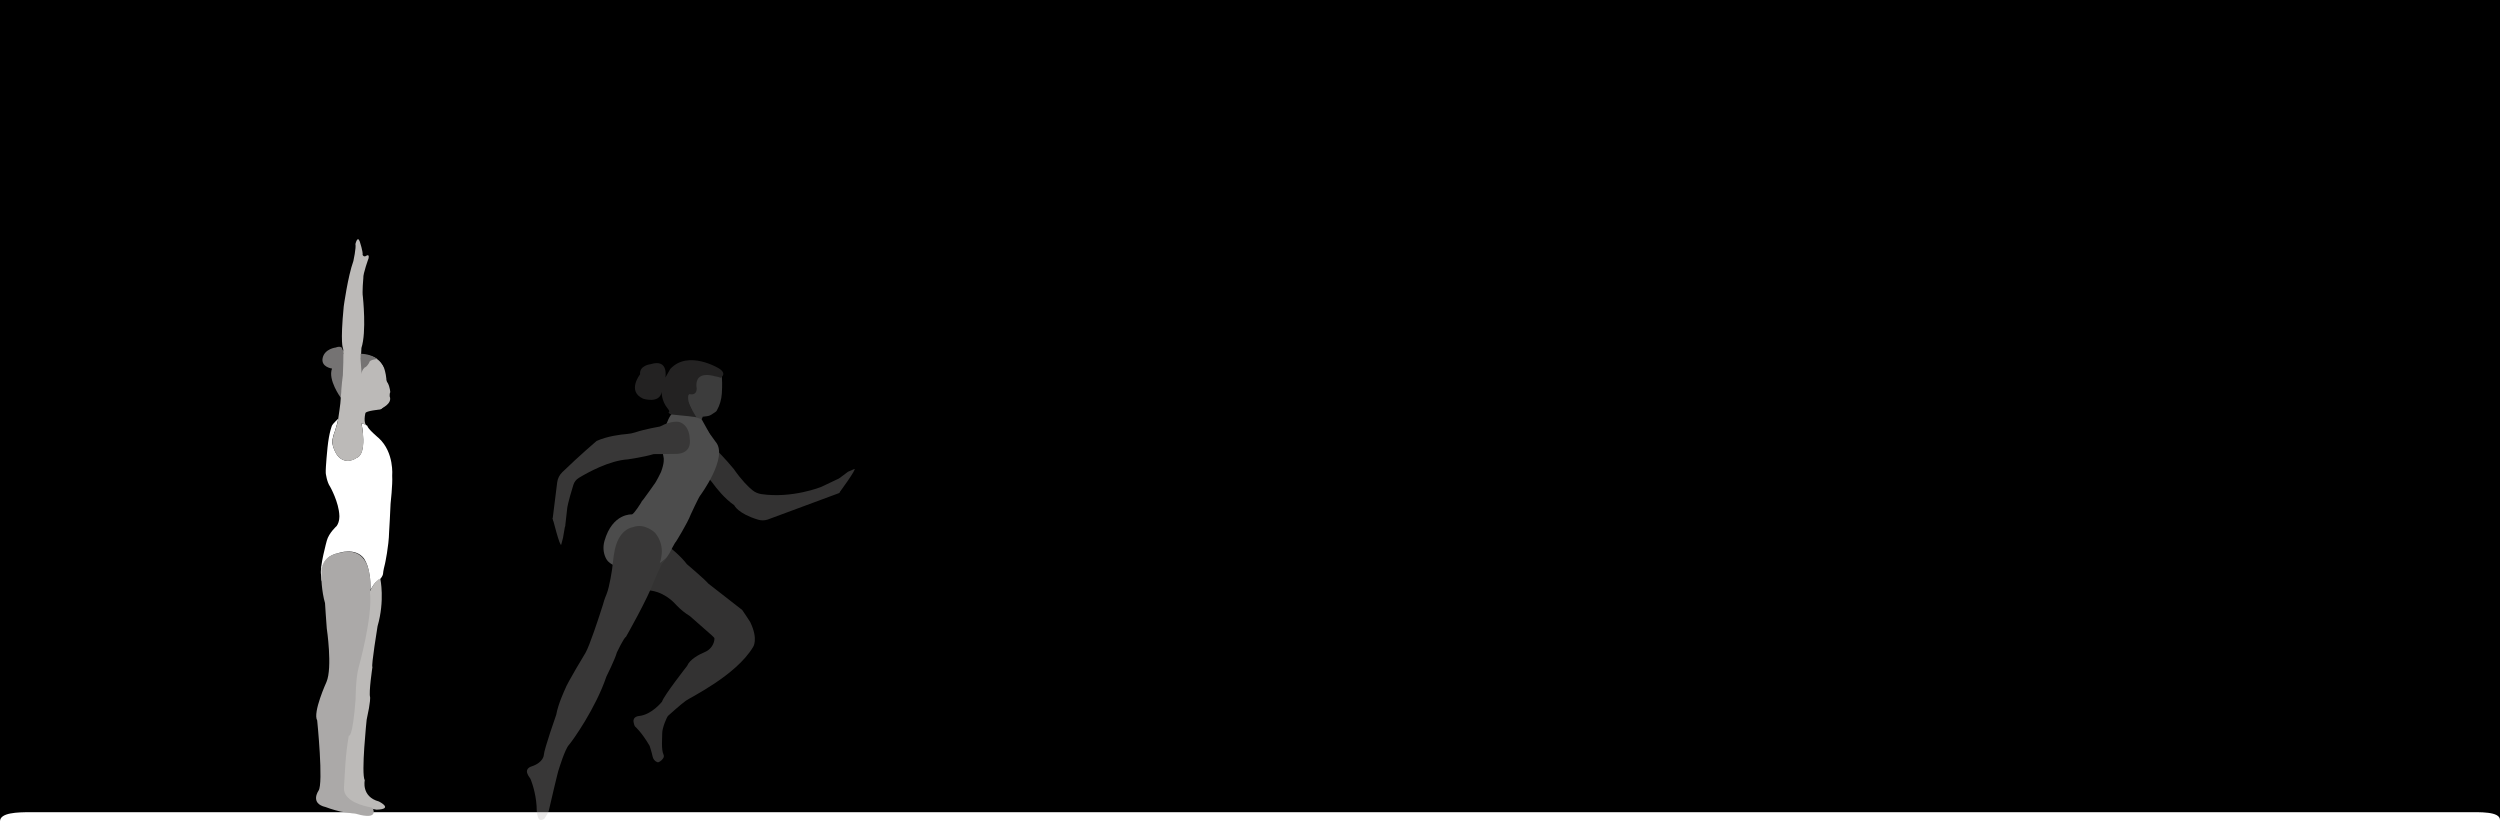
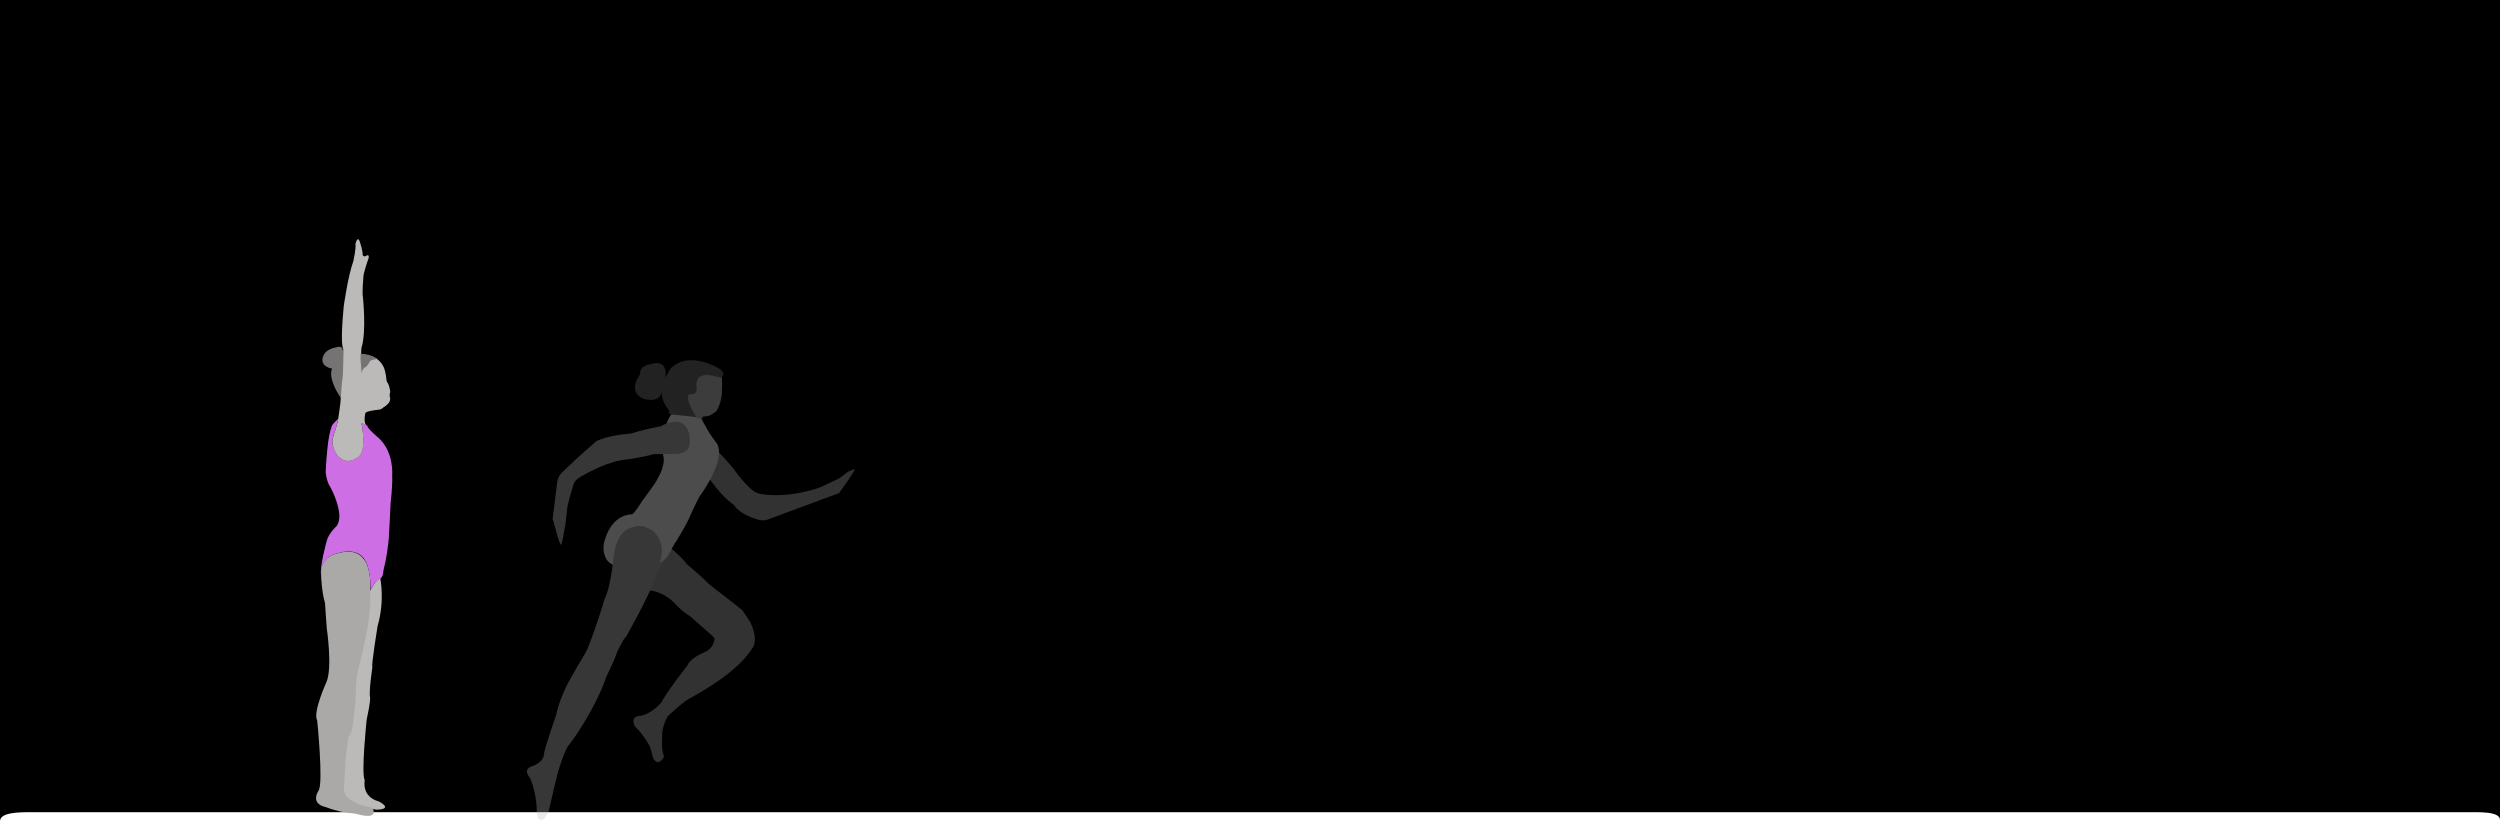
- <svg xmlns="http://www.w3.org/2000/svg" id="Layer_1" data-name="Layer 1" viewBox="0 0 3240 1080">
-   <defs>
-     <style>
-       .cls-1 {
-         fill: #757373;
-       }
- 
-       .cls-2 {
-         fill: #fff;
-       }
- 
-       .cls-3 {
-         fill: #bcbab8;
-       }
- 
-       .cls-4 {
-         fill: #c9c9c9;
-       }
- 
-       .cls-5 {
-         fill: #aba9a8;
-       }
- 
-       .cls-6 {
-         opacity: .3;
-       }
-     </style>
-   </defs>
+ <svg xmlns="http://www.w3.org/2000/svg" version="1.1" id="Layer_1" x="0px" y="0px" viewBox="0 0 3240 1080" style="enable-background:new 0 0 3240 1080;" xml:space="preserve">
+   <style type="text/css">
+ 	.st0{fill:#FFFFFF;}
+ 	.st1{fill:#757373;}
+ 	.st2{fill:#BCBAB8;}
+ 	.st3{fill:#ABA9A8;}
+ 	.st4{fill:#CE6EE5;}
+ 	.st5{opacity:0.3;}
+ 	.st6{fill:#C9C9C9;}
+ </style>
  <rect y="0" width="3240" height="1080" />
-   <path class="cls-2" d="m0,1089.53v-25.13c0-11.28,22.63-11.81,39.93-11.81h3156.36c17.3,0,43.71-1.17,43.71,10.11v25.13c0,11.28-26.42,19.91-43.71,19.91H39.93c-17.3,0-39.93-6.93-39.93-18.21Z" />
+   <path class="st0" d="M0,1089.53v-25.13c0-11.28,22.63-11.81,39.93-11.81h3156.36c17.3,0,43.71-1.17,43.71,10.11v25.13  c0,11.28-26.42,19.91-43.71,19.91H39.93C22.63,1107.74,0,1100.81,0,1089.53z" />
  <g>
-     <g id="Capa_5" data-name="Capa 5">
-       <path class="cls-1" d="m441.33,515.01s-16.69-22.94-11-37.35c0,0-14.79-1.9-12.14-13.84,2.65-11.95,17.07-13.46,17.07-13.46,0,0,8.34-3.6,8.72,3.22,0,0,3.41,1.52.76,5.5,0,0,2.28-1.9,3.41-1.52l-.57,11.38s-4.17,26.74-3.41,30.91l-2.28,15.55-.57-.38Z" />
+     <g id="Capa_5">
+       <path class="st1" d="M441.33,515.01c0,0-16.69-22.94-11-37.35c0,0-14.79-1.9-12.14-13.84c2.65-11.95,17.07-13.46,17.07-13.46    s8.34-3.6,8.72,3.22c0,0,3.41,1.52,0.76,5.5c0,0,2.28-1.9,3.41-1.52l-0.57,11.38c0,0-4.17,26.74-3.41,30.91l-2.28,15.55    l-0.57-0.38L441.33,515.01z" />
    </g>
-     <path class="cls-3" d="m492.91,750.13s6.07,28.06-3.6,61.44c0,0-8.53,52.33-6.64,52.9,0,0-4.93,32.8-3.03,39.06,0,0,1.05,4.38-4.45,29.22,0,0-7.4,69.97-2.47,78.5,0,0-4.74,21.24,18.39,27.49,0,0,19.91,9.86-3.22,10.62,0,0-30.91-5.31-36.98-14.41,0,0-6.26-1.9-6.26-12.51l.95-35.27s1.14-20.48,3.03-23.13l5.97-30.93,2.65-45.13,4.74-36.79s15.55-63.71,12.14-74.52c0,.38,12.14-27.49,18.77-26.55Z" />
-     <path class="cls-5" d="m463.63,1055.26s24.93,7.8,20.1-6.22c-.49-1.43-1.73-2.48-3.22-2.74-8.13-1.42-35.85-7.56-34.72-25.37,1.33-20.86,1.71-42.1,6.26-67.5,0,0,4.83,4.91,8.81-47.23,0,0,0-27.12,3.98-41.34,0,0,18.58-66.18,14.6-97.08,0,0,8.34-65.04-41.34-50.82,0,0-24.84,3.6-21.81,29.2,0,0,.38,20.1,4.93,35.46,0,0,1.71,26.74,2.28,32.8,0,0,7.58,50.82-.38,69.4,0,0-18.1,39.65-12.04,49.89,0,0,8.34,82.1,1.71,91.02,0,0-11.57,16.5,9.29,21.24,0,0,8.61,3.41,19.7,5.92,0,0,12.16,1.89,14.65,2.2.19,0,4.71.21,7.19,1.19Z" />
-     <path class="cls-2" d="m480.01,764.74s7.02-13.46,12.89-14.6c0,0,3.41-3.41,3.6-7.21,0,0,0-2.84,2.47-12.33,0,0,4.93-22.56,5.31-41.15,0,0,1.9-32.42,1.9-36.6,0,0,2.84-25.03,2.09-36.22,0,0,2.84-30.15-17.26-48.73,0,0-15.17-12.7-14.79-15.93,0,0-7.58-5.12-7.58-2.47,0,0,7.96,39.06-6.83,43.99,0,0-13.65,10.24-24.65-3.41,0,0-8.91-12.89-5.88-22,0,0,.57-3.79,2.84-9.48l2.28-7.77.76-2.47.19-1.52.57-2.09.38-2.09s-7.21,6.83-7.96,8.72c0,0-3.79,8.34-5.88,28.63,0,0-2.65,25.79-2.28,33.18,0,0,1.33,11.57,5.69,17.63,0,0,11.38,20.1,11.95,37.54,0,0,.57,7.77-3.6,13.46,0,0-10.05,8.91-12.7,18.96,0,0-9.48,34.13-7.4,44.37l.57,6.26.38,1.52.19.19-.38-4.55s-.19-3.98-.19-4.36c0,0-3.41-22.19,22-27.49,0,0,21.62-7.77,32.99,7.02-.38.19,9.48,10.62,8.34,40.96Z" />
-     <path class="cls-3" d="m468.63,549.71s8.34,38.87-6.83,43.99c0,0-13.08,10.24-24.65-3.41,0,0-8.72-12.51-5.88-22,0,0,1.33-5.88,2.84-9.48l3.03-10.05s.19-1.33.57-3.03l.57-2.65s3.41-22.37,3.22-25.6c0,0,1.52-23.51,2.84-31.1,0,0,1.52-33.18.19-35.08,0,0-3.79-5.5.95-54.23,0,0,5.31-38.87,12.51-58.78,0,0,3.79-17.26,2.65-22,0,0,2.65-11.76,5.69-3.03,0,0,4.36,13.27,3.6,17.07,0,0,1.33,3.03,4.17,1.52,0,0,4.93-3.79,3.6,2.84,0,0-7.4,20.1-6.83,25.79,0,0-1.71,18.01-.57,24.27,0,0,4.93,45.51-1.9,66.18,0,0-1.71,25.41-.19,27.87-.57,0,2.84,65.04.38,70.92Z" />
-     <path class="cls-3" d="m466.17,459.26s13.65.95,23.32,7.77c4.36,3.03,7.96,7.4,9.29,13.27,0,0,2.65,9.29,1.9,15.55,0,0,1.33,13.84-1.71,18.58,0,0,.57,14.79-6.64,16.31,0,0-18.39,1.71-18.77,4.74,0,0-3.41,13.27,2.28,16.69,0,0-7.02-4.93-8.53-3.41,0,0,1.14-15.36.76-17.82l-.57-26.93-.76-21.43-.76-16.5-.76-6.07-.19-.95,1.14.19Z" />
-     <path class="cls-3" d="m467.69,521.08c6.45-18.58,1.71-41.15,10.43-59.73,0-.19.19-.19.19-.38,19.91,4.36,19.53,21.43,19.53,21.43-.76,6.83,4.74,14.03,4.74,14.03,2.84,5.31,3.22,11.95,3.22,11.95-.95.76-.76,5.31-.76,5.31,3.98,9.67-11.57,16.12-11.57,16.12-2.47-.38-4.17.19-5.5.95-6.07-4.17-13.27-6.45-20.29-9.67Z" />
-     <path class="cls-1" d="m467.31,463.43v-3.41c0-.19,0-.38,0-.76v-.76c3.03,0,13.65.57,21.81,6.83,0,0-10.62.57-10.62,4.74,0,0-3.22,5.69-5.69,6.07,0,0-4.17,3.22-4.17,8.72,0,0-.76-13.08-1.52-20.86.19,0,.19-.38.19-.57Z" />
+     <path class="st2" d="M492.91,750.13c0,0,6.07,28.06-3.6,61.44c0,0-8.53,52.33-6.64,52.9c0,0-4.93,32.8-3.03,39.06   c0,0,1.05,4.38-4.45,29.22c0,0-7.4,69.97-2.47,78.5c0,0-4.74,21.24,18.39,27.49c0,0,19.91,9.86-3.22,10.62   c0,0-30.91-5.31-36.98-14.41c0,0-6.26-1.9-6.26-12.51l0.95-35.27c0,0,1.14-20.48,3.03-23.13l5.97-30.93l2.65-45.13l4.74-36.79   c0,0,15.55-63.71,12.14-74.52c0,0.38,12.14-27.49,18.77-26.55L492.91,750.13z" />
+     <path class="st3" d="M463.63,1055.26c0,0,24.93,7.8,20.1-6.22c-0.49-1.43-1.73-2.48-3.22-2.74c-8.13-1.42-35.85-7.56-34.72-25.37   c1.33-20.86,1.71-42.1,6.26-67.5c0,0,4.83,4.91,8.81-47.23c0,0,0-27.12,3.98-41.34c0,0,18.58-66.18,14.6-97.08   c0,0,8.34-65.04-41.34-50.82c0,0-24.84,3.6-21.81,29.2c0,0,0.38,20.1,4.93,35.46c0,0,1.71,26.74,2.28,32.8   c0,0,7.58,50.82-0.38,69.4c0,0-18.1,39.65-12.04,49.89c0,0,8.34,82.1,1.71,91.02c0,0-11.57,16.5,9.29,21.24   c0,0,8.61,3.41,19.7,5.92c0,0,12.16,1.89,14.65,2.2c0.19,0,4.71,0.21,7.19,1.19L463.63,1055.26z" />
+     <path class="st4" d="M480.01,764.74c0,0,7.02-13.46,12.89-14.6c0,0,3.41-3.41,3.6-7.21c0,0,0-2.84,2.47-12.33   c0,0,4.93-22.56,5.31-41.15c0,0,1.9-32.42,1.9-36.6c0,0,2.84-25.03,2.09-36.22c0,0,2.84-30.15-17.26-48.73   c0,0-15.17-12.7-14.79-15.93c0,0-7.58-5.12-7.58-2.47c0,0,7.96,39.06-6.83,43.99c0,0-13.65,10.24-24.65-3.41   c0,0-8.91-12.89-5.88-22c0,0,0.57-3.79,2.84-9.48l2.28-7.77l0.76-2.47l0.19-1.52l0.57-2.09l0.38-2.09c0,0-7.21,6.83-7.96,8.72   c0,0-3.79,8.34-5.88,28.63c0,0-2.65,25.79-2.28,33.18c0,0,1.33,11.57,5.69,17.63c0,0,11.38,20.1,11.95,37.54   c0,0,0.57,7.77-3.6,13.46c0,0-10.05,8.91-12.7,18.96c0,0-9.48,34.13-7.4,44.37l0.57,6.26l0.38,1.52l0.19,0.19l-0.38-4.55   c0,0-0.19-3.98-0.19-4.36c0,0-3.41-22.19,22-27.49c0,0,21.62-7.77,32.99,7.02c-0.38,0.19,9.48,10.62,8.34,40.96L480.01,764.74z" />
+     <path class="st2" d="M468.63,549.71c0,0,8.34,38.87-6.83,43.99c0,0-13.08,10.24-24.65-3.41c0,0-8.72-12.51-5.88-22   c0,0,1.33-5.88,2.84-9.48l3.03-10.05c0,0,0.19-1.33,0.57-3.03l0.57-2.65c0,0,3.41-22.37,3.22-25.6c0,0,1.52-23.51,2.84-31.1   c0,0,1.52-33.18,0.19-35.08c0,0-3.79-5.5,0.95-54.23c0,0,5.31-38.87,12.51-58.78c0,0,3.79-17.26,2.65-22c0,0,2.65-11.76,5.69-3.03   c0,0,4.36,13.27,3.6,17.07c0,0,1.33,3.03,4.17,1.52c0,0,4.93-3.79,3.6,2.84c0,0-7.4,20.1-6.83,25.79c0,0-1.71,18.01-0.57,24.27   c0,0,4.93,45.51-1.9,66.18c0,0-1.71,25.41-0.19,27.87c-0.57,0,2.84,65.04,0.38,70.92L468.63,549.71z" />
+     <path class="st2" d="M466.17,459.26c0,0,13.65,0.95,23.32,7.77c4.36,3.03,7.96,7.4,9.29,13.27c0,0,2.65,9.29,1.9,15.55   c0,0,1.33,13.84-1.71,18.58c0,0,0.57,14.79-6.64,16.31c0,0-18.39,1.71-18.77,4.74c0,0-3.41,13.27,2.28,16.69   c0,0-7.02-4.93-8.53-3.41c0,0,1.14-15.36,0.76-17.82l-0.57-26.93l-0.76-21.43l-0.76-16.5l-0.76-6.07l-0.19-0.95l1.14,0.19V459.26z" />
+     <path class="st2" d="M467.69,521.08c6.45-18.58,1.71-41.15,10.43-59.73c0-0.19,0.19-0.19,0.19-0.38   c19.91,4.36,19.53,21.43,19.53,21.43c-0.76,6.83,4.74,14.03,4.74,14.03c2.84,5.31,3.22,11.95,3.22,11.95   c-0.95,0.76-0.76,5.31-0.76,5.31c3.98,9.67-11.57,16.12-11.57,16.12c-2.47-0.38-4.17,0.19-5.5,0.95   c-6.07-4.17-13.27-6.45-20.29-9.67L467.69,521.08z" />
+     <path class="st1" d="M467.31,463.43v-3.41c0-0.19,0-0.38,0-0.76v-0.76c3.03,0,13.65,0.57,21.81,6.83c0,0-10.62,0.57-10.62,4.74   c0,0-3.22,5.69-5.69,6.07c0,0-4.17,3.22-4.17,8.72c0,0-0.76-13.08-1.52-20.86C467.31,464,467.31,463.62,467.31,463.43   L467.31,463.43z" />
  </g>
-   <g class="cls-6">
-     <path class="cls-5" d="m1091.16,623.62c-.72,12.37-3.85,15.47-3.85,15.47l-92.39,34.26c-4.01,1.33-8.34,1.38-12.39.16-26.47-7.97-30.98-18.74-30.98-18.74-12.47-8.6-23.06-21.96-28.26-29.16-2.16-2.98-4.63-5.72-7.45-8.1-9.9-8.34-22.89-23.3-22.89-23.3-15.76-9.4-18.1-18.62-18.1-18.62-2.81-13.67,10.65-21.85,10.65-21.85,17.38-14.86,31.76,4.38,31.76,4.38,3.63,5.57,10.53,24.63,10.53,24.63,9.3,8.19,23.05,24.91,23.05,24.91,10.57,15.17,19.15,23.47,24.42,27.73,3.33,2.69,7.34,4.38,11.57,4.99,39.94,5.79,77.29-9.27,77.29-9.27l23.46-11.13,1.88.96c1,.51,1.75,1.54,1.69,2.66Z" />
-     <path class="cls-5" d="m876.94,784.61l-2.71-2.85c-6.14-6.44-13.72-11.35-22.11-14.32-11.03-3.9-28.06-2.69-34.16-8.68-8.03-7.89-13.1-18.32-14.64-29.47-1.25-9.07-1.01-22.87,3.59-29.55,0,0,13.19-17.4,33.29-11.58,0,0,36.4,24.66,49.91,42.92,0,0,24.14,20.5,27.8,25.18l44.01,34.3c1.99,2.64,10.34,15.6,10.34,15.6,10.97,22.6,3.67,32.49,3.67,32.49-22.08,36.81-80.92,65.01-87.01,69.45-6.25,4.33-23.39,19.87-23.39,19.87-.96.99-7.4,14.78-7.31,22.71.07,6.14-1.4,20.58,1.66,27.15.67,1.45.64,3.12-.18,4.49h0c-1.38,2.29-3.4,4.14-5.8,5.31h0c-.65.32-1.4.38-2.07.13-.04-.01-.08-.03-.12-.05-3.15-1.22-5.32-4.1-5.97-7.42-1.06-5.39-3.84-13.72-3.84-13.72-10.43-17.78-18.57-24.75-18.57-24.75-1.47-1.25-2.2-5.95-2.2-5.95-1.38-7.48,7.1-7.94,7.1-7.94,16.55-1.67,29.79-18.64,29.79-18.64,1.97-7.27,32.47-46.27,32.47-46.27,3.43-8.42,15.12-14.65,23.23-18.08,6.09-2.58,10.51-7.99,11.91-14.45.99-4.56-.39-4.11-3.03-6.98l-28.43-25c-6.33-3.87-12.12-8.55-17.24-13.92Z" />
-     <polygon class="cls-4" points="910.82 540.05 909.36 543.38 896.12 543.38 896.79 531.97 905.39 529.8 910.82 540.05" />
-     <path class="cls-2" d="m918.99,560.69c.37.66.79,1.29,1.25,1.89,3.09,3.97,7.46,10.62,7.43,10.22,16.5,19.93-20.2,69.41-20.2,69.41-1.84,1.94-12.21,24.47-12.21,24.47-4.49,11.86-19.19,35.31-19.19,35.31-1.4.88-8.64,15.35-8.64,15.35-5.93,9.81-14.3,16.96-14.3,16.96l2.41-7.32c1.87-10.04.38-16.48.38-16.48-3.93-26.16-26.79-21.69-26.79-21.69l-23.06,50.16s-.56-1.24-2.12-2.81c-1.24-1.25-2.86-2.03-4.59-2.39-7.37-1.54-11.78-6.77-11.78-6.77-1.11-1.21-2.05-2.84-2.85-4.6-3.01-6.66-3.36-14.25-1.36-21.28,10.32-36.33,35.53-34.47,35.53-34.47,2.82-.29,12.03-15.36,12.03-15.36,0,0-.12.78.07-.18.19-.96,2.9-4,2.9-4l8.24-11.35,5.55-7.89c2.64-2.86,9.01-16.23,9.01-16.23,4.32-11.56,3.78-17.26,3.22-19.4-.28-1.1-.53-2.2-.65-3.33-.64-5.73-1.97-20.68.85-26.38,0,0,4.94-26.06,15.8-30.55l33.43,11.41,9.63,17.3Z" />
-     <path class="cls-4" d="m901.12,539.75s-15.71-26.3-10.27-28.59c0,0,14.96-2.18,10.28-13.47,0,0-10.63-25.04,32.92-16.79,0,0,2.88,6.6,1.45,29-.5,7.76-2.66,15.36-6.5,22.11-.03.06-.07.12-.11.18-.36.63-.88,1.17-1.48,1.57l-4.94,3.31c-1.92,1.29-4.12,2.1-6.42,2.36l-5.23.6c-1.09.12-2.18.15-3.27.09l-6.43-.39Z" />
-     <path class="cls-1" d="m933.94,489.62s8.96-5-2-12.02c0,0-39.93-24.71-63.23.56l-6.39,11.15s4.73-24.86-19.16-17.31c0,0-14.76,1.5-13.61,13.14,0,0-17.39,21.88,3.93,31.57,0,0,21.41,6.97,24.04-8.81,0,0-.54,11.3,7.65,21.38,0,0,3.95,4.21,1.08,5.38h0c1.19,1.48,2.91,2.41,4.79,2.6,7.82.77,28.75,2.86,31.48,3.41,0,0-10.27-15.55-10.61-23.06,0,0-.62-4.57.76-6.3,0,0,.19-.43.81-.45l.63-.03s8.35,2.36,8.78-6.64c0,0,.16-1.05-.08-1.67,0,0-2.16-10.97,5.39-14.86,0,0,4.86-3.35,16.47-.53-.19.43,6.28.95,9.27,2.49Z" />
-     <path class="cls-5" d="m1087.23,639.09c.01.26,24.06-32.54,19.98-31.28-.59.18-8.23,3.62-8.23,3.62l-11.47,8.57-.28,19.09Z" />
-     <path class="cls-3" d="m716.26,671.26c-.21-.16,9.52,38.52,11.09,34.55.22-.57,2.29-8.69,2.29-8.69l2.77-16.12-16.15-9.73Z" />
-     <path class="cls-3" d="m793.38,736.93s-3.23,23.17-7.22,32.95c0,0-3.01,6.86-4.59,13.28l-4.74,14.67s-12.83,39.58-18.03,48.25c0,0-24.11,39.76-26.48,47.09,0,0-8.98,18.95-11.43,33.1,0,0-15.73,44.73-16.11,52.26,0,0-.22,9.63-16.03,14.8,0,0-8.19,2.26-5.24,9.28,0,0,1.04,2.68,2.3,4.3.94,1.2,1.74,2.49,2.28,3.91,2.37,6.26,7.55,22.05,7.55,40.34,0,0,.69,8.03,3.1,10.67,0,0,2.29,2.41,6.77-.8,0,0,3.28-4.73,5.05-8.53.37-.8.64-1.64.84-2.5,1.78-7.74,11.9-51.68,13.01-53.49,0,0,7.71-25.49,12.88-31.06,5-5.64,34.88-47.92,48.58-88.6,0,0,11.14-22.22,13.63-31.37,0,0,8.98-18.95,11.74-20.11,0,0,28.45-49.83,36.89-73.57,0,0,9.12-21.37,11.05-23.07l4.45-5.83s-4.4,4.19-8.85,6.94c0,0,9.63-20.56-5.76-39.29,0,0-13.43-13.37-28.99-7.27,0,0-19.42,1.83-24.18,34.33,0,0-.55,1.85-1.39,10.02l-1.1,9.3Z" />
-     <path class="cls-3" d="m727.49,683.45c-11.65-6.5-11.23-11.31-11.23-11.31l5.84-46.86c.63-5.04,2.94-9.73,6.59-13.27,21.98-21.33,44.47-40.51,44.47-40.51,13.82-6.21,30.74-8.34,39.58-9.06,3.67-.3,7.3-.99,10.78-2.17,12.26-4.14,31.79-7.5,31.79-7.5,16.21-8.6,25.3-5.83,25.3-5.83,13.15,4.68,13.17,20.44,13.17,20.44,3.7,22.56-18.45,20.86-18.45,20.86-6.65.22-28.27.28-28.27.28-11.82,3.71-33.25,6.8-33.25,6.8-24.26,1.55-52.3,17.11-63.71,24.05-3.36,2.04-5.85,5.25-7.01,9-7.28,23.57-7.92,29.83-7.92,29.83l-2.72,24.09-1.79,1.11c-.96.59-2.17.61-3.15.06Z" />
+   <g class="st5">
+     <path class="st3" d="M1091.16,623.62c-0.72,12.37-3.85,15.47-3.85,15.47l-92.39,34.26c-4.01,1.33-8.34,1.38-12.39,0.16   c-26.47-7.97-30.98-18.74-30.98-18.74c-12.47-8.6-23.06-21.96-28.26-29.16c-2.16-2.98-4.63-5.72-7.45-8.1   c-9.9-8.34-22.89-23.3-22.89-23.3c-15.76-9.4-18.1-18.62-18.1-18.62c-2.81-13.67,10.65-21.85,10.65-21.85   c17.38-14.86,31.76,4.38,31.76,4.38c3.63,5.57,10.53,24.63,10.53,24.63c9.3,8.19,23.05,24.91,23.05,24.91   c10.57,15.17,19.15,23.47,24.42,27.73c3.33,2.69,7.34,4.38,11.57,4.99c39.94,5.79,77.29-9.27,77.29-9.27l23.46-11.13l1.88,0.96   c1,0.51,1.75,1.54,1.69,2.66L1091.16,623.62z" />
+     <path class="st3" d="M876.94,784.61l-2.71-2.85c-6.14-6.44-13.72-11.35-22.11-14.32c-11.03-3.9-28.06-2.69-34.16-8.68   c-8.03-7.89-13.1-18.32-14.64-29.47c-1.25-9.07-1.01-22.87,3.59-29.55c0,0,13.19-17.4,33.29-11.58c0,0,36.4,24.66,49.91,42.92   c0,0,24.14,20.5,27.8,25.18l44.01,34.3c1.99,2.64,10.34,15.6,10.34,15.6c10.97,22.6,3.67,32.49,3.67,32.49   c-22.08,36.81-80.92,65.01-87.01,69.45c-6.25,4.33-23.39,19.87-23.39,19.87c-0.96,0.99-7.4,14.78-7.31,22.71   c0.07,6.14-1.4,20.58,1.66,27.15c0.67,1.45,0.64,3.12-0.18,4.49l0,0c-1.38,2.29-3.4,4.14-5.8,5.31l0,0   c-0.65,0.32-1.4,0.38-2.07,0.13c-0.04-0.01-0.08-0.03-0.12-0.05c-3.15-1.22-5.32-4.1-5.97-7.42c-1.06-5.39-3.84-13.72-3.84-13.72   c-10.43-17.78-18.57-24.75-18.57-24.75c-1.47-1.25-2.2-5.95-2.2-5.95c-1.38-7.48,7.1-7.94,7.1-7.94   c16.55-1.67,29.79-18.64,29.79-18.64c1.97-7.27,32.47-46.27,32.47-46.27c3.43-8.42,15.12-14.65,23.23-18.08   c6.09-2.58,10.51-7.99,11.91-14.45c0.99-4.56-0.39-4.11-3.03-6.98l-28.43-25c-6.33-3.87-12.12-8.55-17.24-13.92L876.94,784.61z" />
+     <polygon class="st6" points="910.82,540.05 909.36,543.38 896.12,543.38 896.79,531.97 905.39,529.8  " />
+     <path class="st0" d="M918.99,560.69c0.37,0.66,0.79,1.29,1.25,1.89c3.09,3.97,7.46,10.62,7.43,10.22   c16.5,19.93-20.2,69.41-20.2,69.41c-1.84,1.94-12.21,24.47-12.21,24.47c-4.49,11.86-19.19,35.31-19.19,35.31   c-1.4,0.88-8.64,15.35-8.64,15.35c-5.93,9.81-14.3,16.96-14.3,16.96l2.41-7.32c1.87-10.04,0.38-16.48,0.38-16.48   c-3.93-26.16-26.79-21.69-26.79-21.69l-23.06,50.16c0,0-0.56-1.24-2.12-2.81c-1.24-1.25-2.86-2.03-4.59-2.39   c-7.37-1.54-11.78-6.77-11.78-6.77c-1.11-1.21-2.05-2.84-2.85-4.6c-3.01-6.66-3.36-14.25-1.36-21.28   c10.32-36.33,35.53-34.47,35.53-34.47c2.82-0.29,12.03-15.36,12.03-15.36s-0.12,0.78,0.07-0.18s2.9-4,2.9-4l8.24-11.35l5.55-7.89   c2.64-2.86,9.01-16.23,9.01-16.23c4.32-11.56,3.78-17.26,3.22-19.4c-0.28-1.1-0.53-2.2-0.65-3.33c-0.64-5.73-1.97-20.68,0.85-26.38   c0,0,4.94-26.06,15.8-30.55l33.43,11.41l9.63,17.3L918.99,560.69z" />
+     <path class="st6" d="M901.12,539.75c0,0-15.71-26.3-10.27-28.59c0,0,14.96-2.18,10.28-13.47c0,0-10.63-25.04,32.92-16.79   c0,0,2.88,6.6,1.45,29c-0.5,7.76-2.66,15.36-6.5,22.11c-0.03,0.06-0.07,0.12-0.11,0.18c-0.36,0.63-0.88,1.17-1.48,1.57l-4.94,3.31   c-1.92,1.29-4.12,2.1-6.42,2.36l-5.23,0.6c-1.09,0.12-2.18,0.15-3.27,0.09l-6.43-0.39L901.12,539.75z" />
+     <path class="st1" d="M933.94,489.62c0,0,8.96-5-2-12.02c0,0-39.93-24.71-63.23,0.56l-6.39,11.15c0,0,4.73-24.86-19.16-17.31   c0,0-14.76,1.5-13.61,13.14c0,0-17.39,21.88,3.93,31.57c0,0,21.41,6.97,24.04-8.81c0,0-0.54,11.3,7.65,21.38   c0,0,3.95,4.21,1.08,5.38l0,0c1.19,1.48,2.91,2.41,4.79,2.6c7.82,0.77,28.75,2.86,31.48,3.41c0,0-10.27-15.55-10.61-23.06   c0,0-0.62-4.57,0.76-6.3c0,0,0.19-0.43,0.81-0.45l0.63-0.03c0,0,8.35,2.36,8.78-6.64c0,0,0.16-1.05-0.08-1.67   c0,0-2.16-10.97,5.39-14.86c0,0,4.86-3.35,16.47-0.53C924.48,487.56,930.95,488.08,933.94,489.62L933.94,489.62z" />
+     <path class="st3" d="M1087.23,639.09c0.01,0.26,24.06-32.54,19.98-31.28c-0.59,0.18-8.23,3.62-8.23,3.62l-11.47,8.57   L1087.23,639.09z" />
+     <path class="st2" d="M716.26,671.26c-0.21-0.16,9.52,38.52,11.09,34.55c0.22-0.57,2.29-8.69,2.29-8.69l2.77-16.12l-16.15-9.73   V671.26z" />
+     <path class="st2" d="M793.38,736.93c0,0-3.23,23.17-7.22,32.95c0,0-3.01,6.86-4.59,13.28l-4.74,14.67c0,0-12.83,39.58-18.03,48.25   c0,0-24.11,39.76-26.48,47.09c0,0-8.98,18.95-11.43,33.1c0,0-15.73,44.73-16.11,52.26c0,0-0.22,9.63-16.03,14.8   c0,0-8.19,2.26-5.24,9.28c0,0,1.04,2.68,2.3,4.3c0.94,1.2,1.74,2.49,2.28,3.91c2.37,6.26,7.55,22.05,7.55,40.34   c0,0,0.69,8.03,3.1,10.67c0,0,2.29,2.41,6.77-0.8c0,0,3.28-4.73,5.05-8.53c0.37-0.8,0.64-1.64,0.84-2.5   c1.78-7.74,11.9-51.68,13.01-53.49c0,0,7.71-25.49,12.88-31.06c5-5.64,34.88-47.92,48.58-88.6c0,0,11.14-22.22,13.63-31.37   c0,0,8.98-18.95,11.74-20.11c0,0,28.45-49.83,36.89-73.57c0,0,9.12-21.37,11.05-23.07l4.45-5.83c0,0-4.4,4.19-8.85,6.94   c0,0,9.63-20.56-5.76-39.29c0,0-13.43-13.37-28.99-7.27c0,0-19.42,1.83-24.18,34.33c0,0-0.55,1.85-1.39,10.02l-1.1,9.3   L793.38,736.93z" />
+     <path class="st2" d="M727.49,683.45c-11.65-6.5-11.23-11.31-11.23-11.31l5.84-46.86c0.63-5.04,2.94-9.73,6.59-13.27   c21.98-21.33,44.47-40.51,44.47-40.51c13.82-6.21,30.74-8.34,39.58-9.06c3.67-0.3,7.3-0.99,10.78-2.17   c12.26-4.14,31.79-7.5,31.79-7.5c16.21-8.6,25.3-5.83,25.3-5.83c13.15,4.68,13.17,20.44,13.17,20.44   c3.7,22.56-18.45,20.86-18.45,20.86c-6.65,0.22-28.27,0.28-28.27,0.28c-11.82,3.71-33.25,6.8-33.25,6.8   c-24.26,1.55-52.3,17.11-63.71,24.05c-3.36,2.04-5.85,5.25-7.01,9c-7.28,23.57-7.92,29.83-7.92,29.83l-2.72,24.09l-1.79,1.11   c-0.96,0.59-2.17,0.61-3.15,0.06L727.49,683.45z" />
  </g>
</svg>
